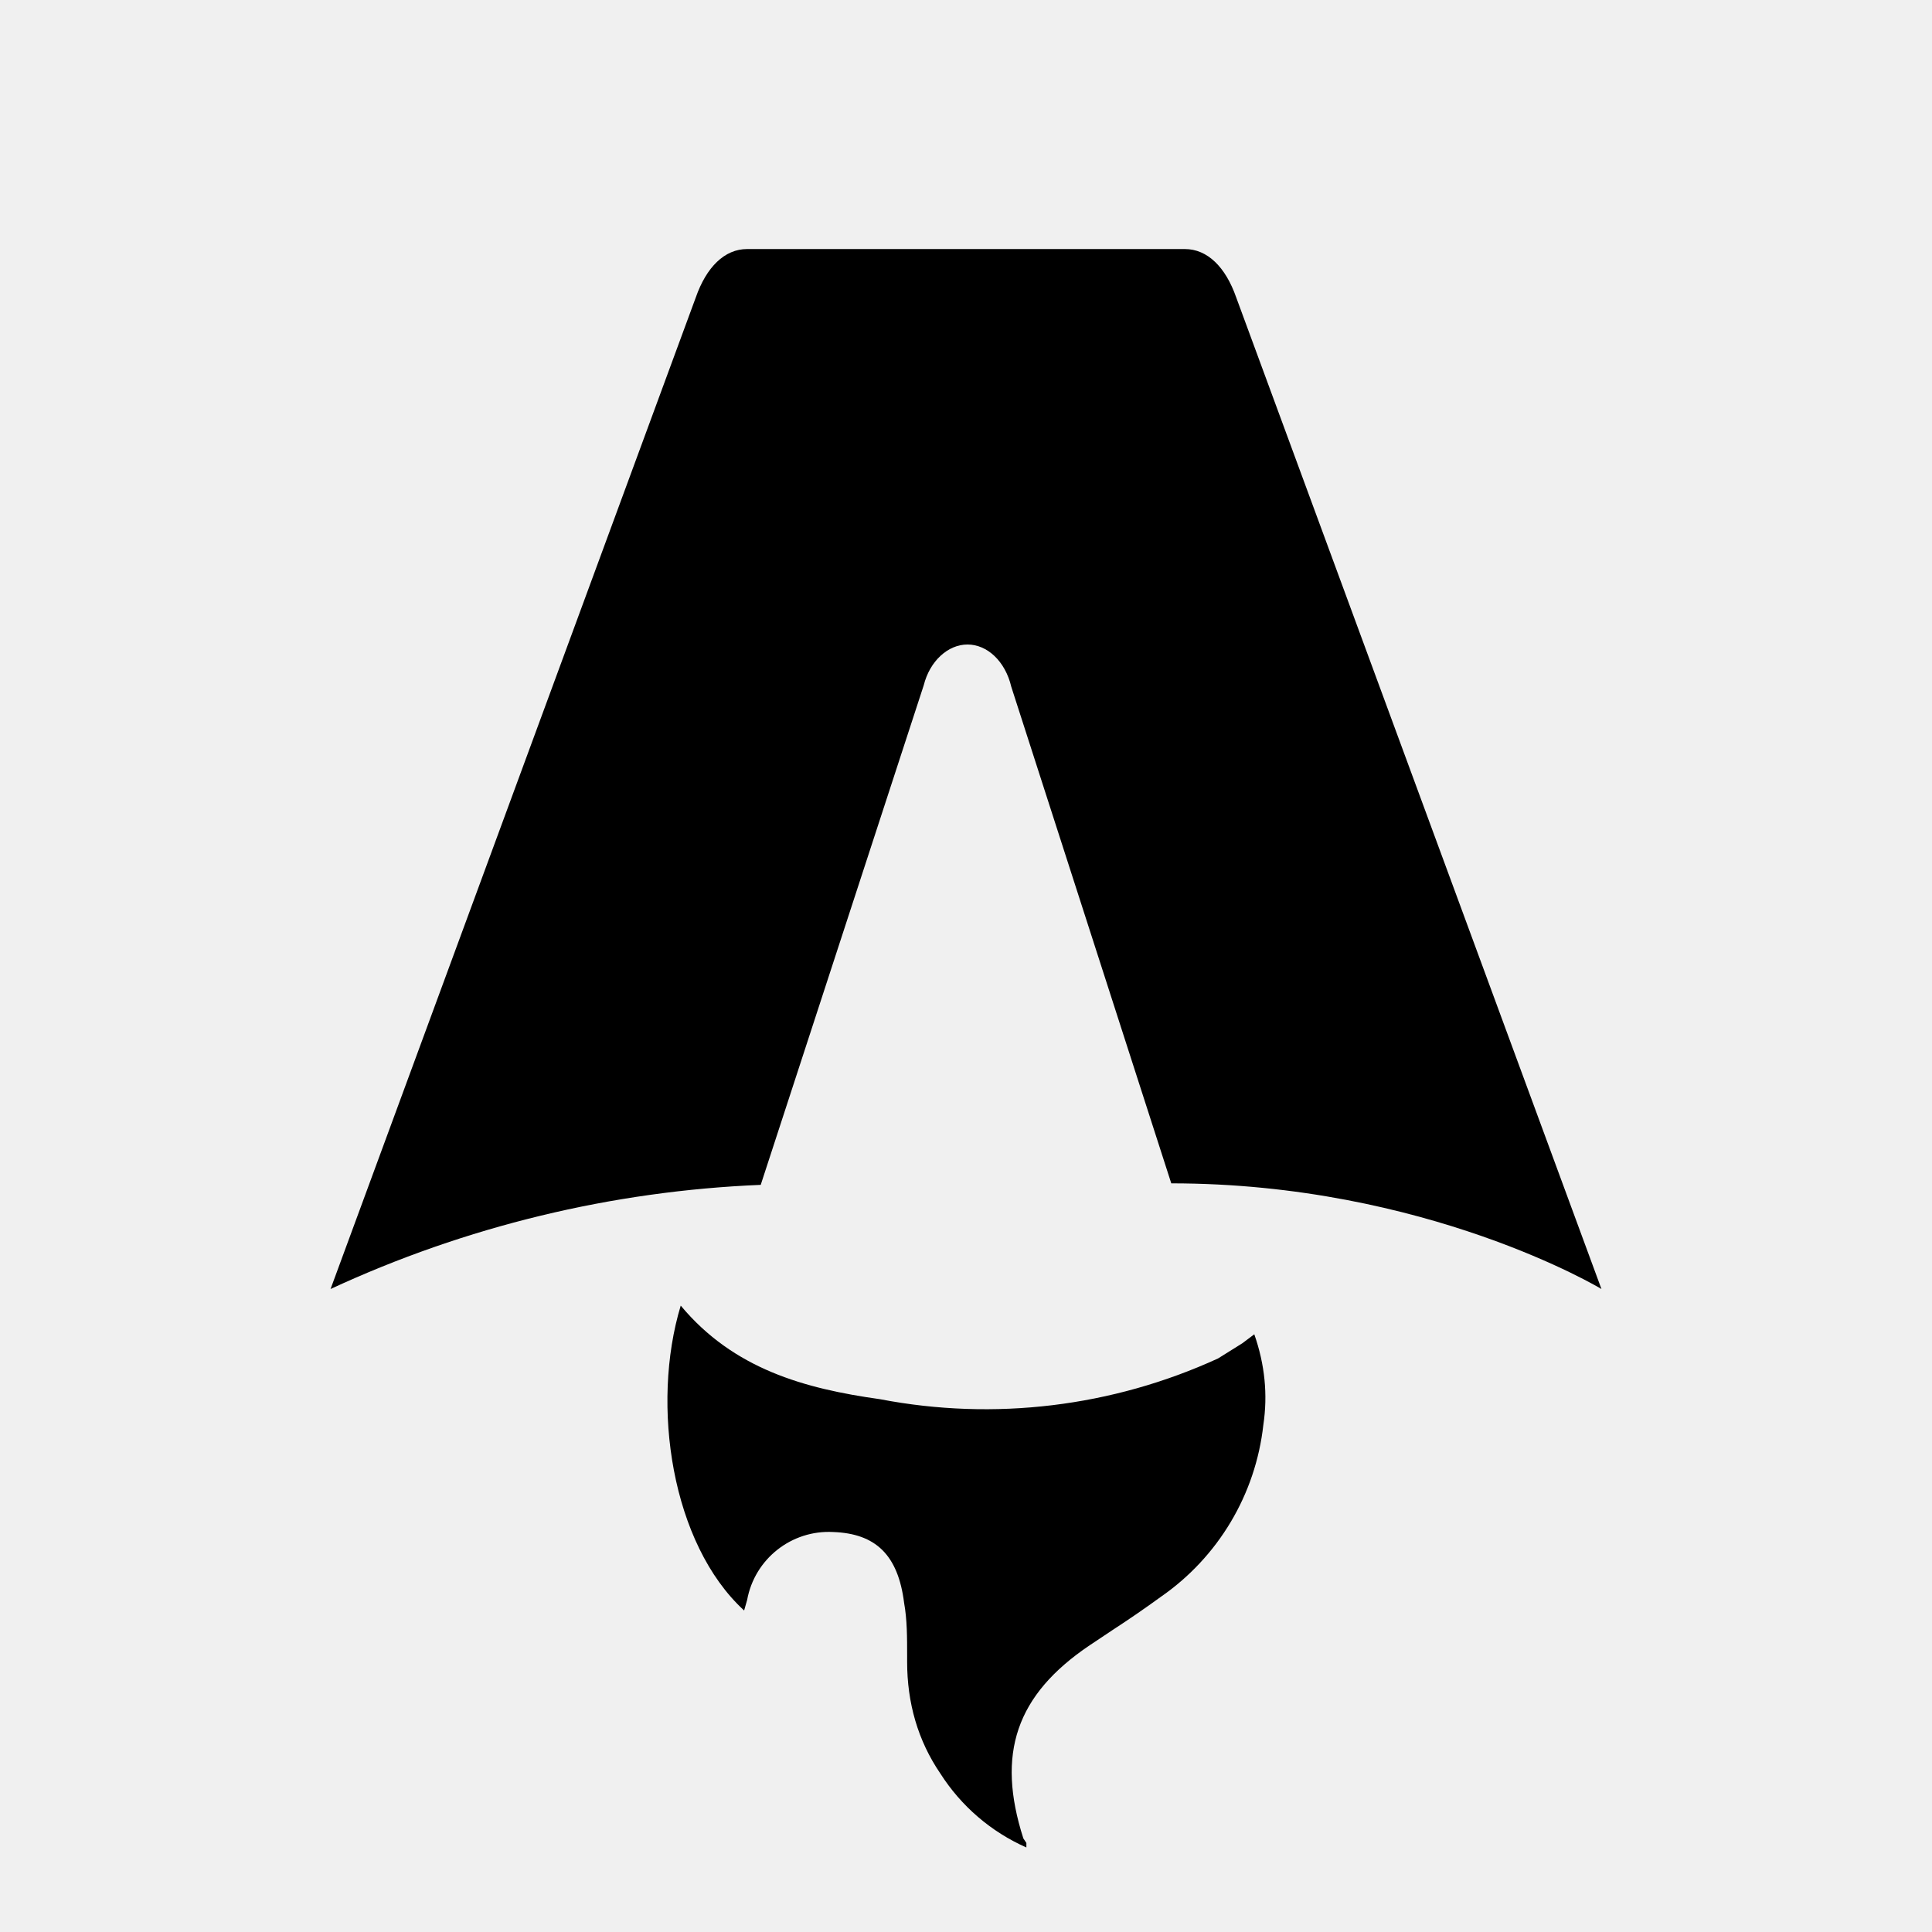
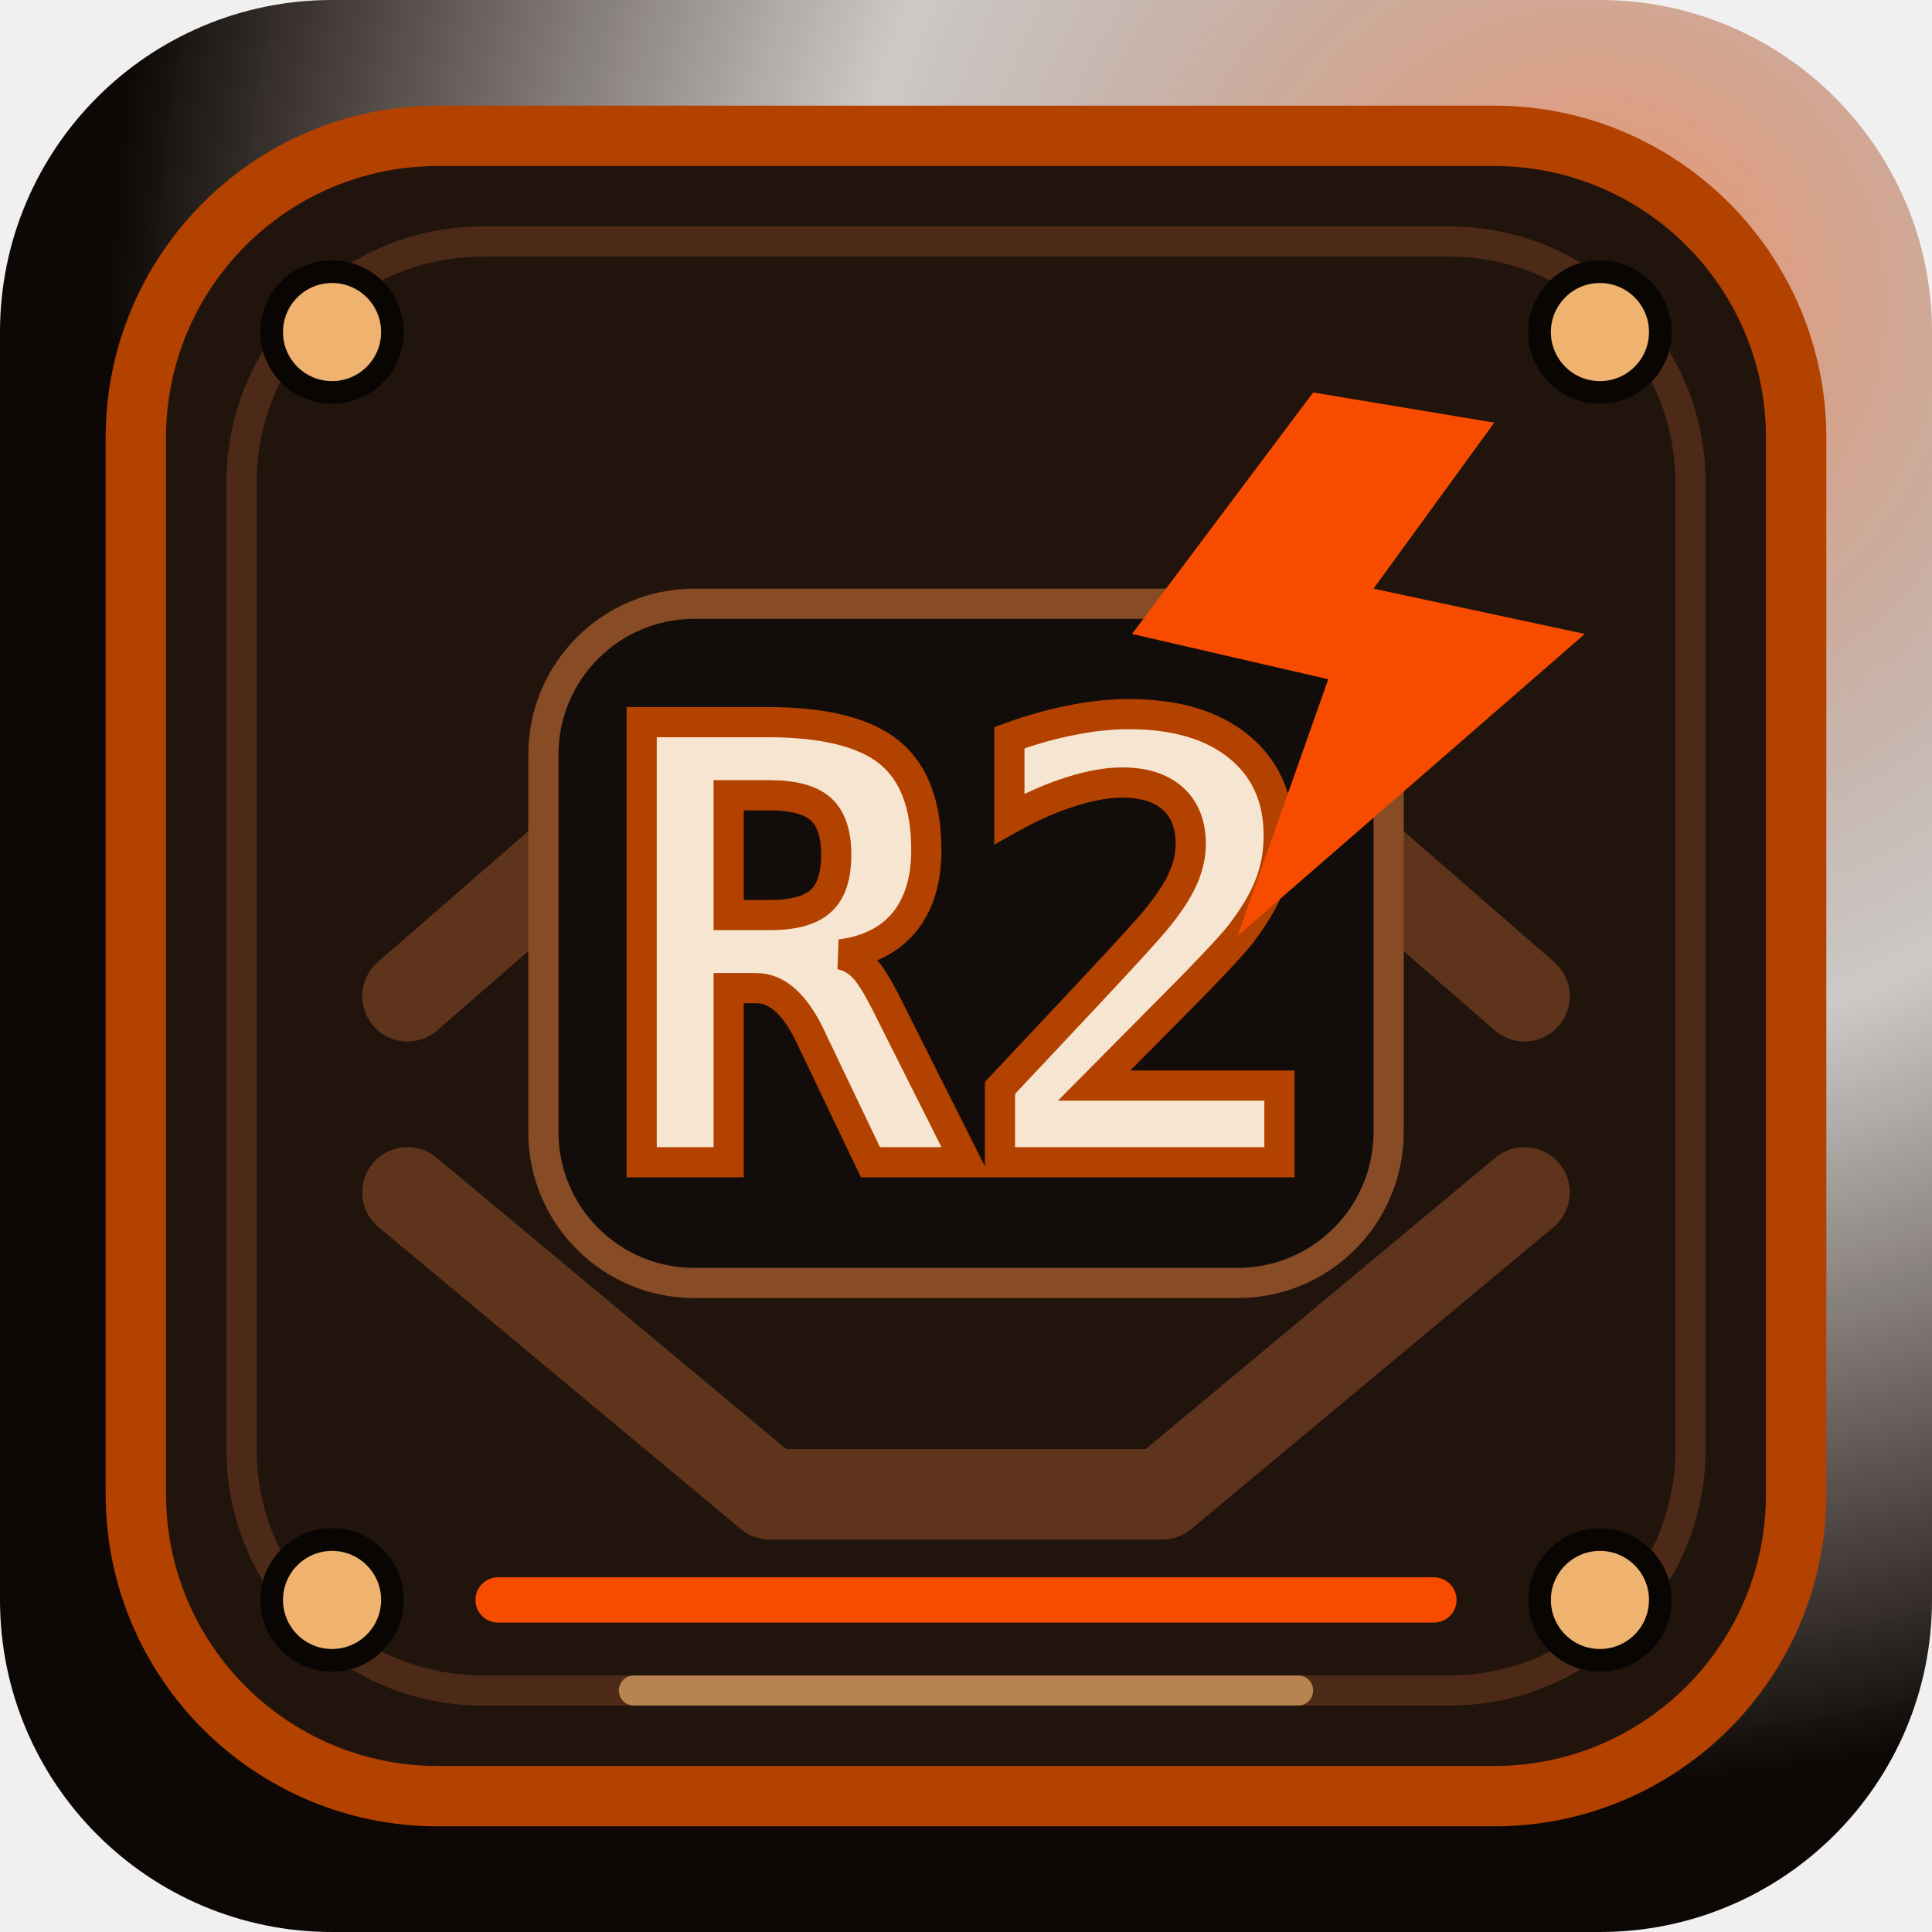
- <svg xmlns="http://www.w3.org/2000/svg" fill="none" viewBox="0 0 128 128">
-   <path d="M50.4 78.5a75.1 75.1 0 0 0-28.5 6.9l24.2-65.7c.7-2 1.9-3.2 3.4-3.2h29c1.5 0 2.7 1.2 3.4 3.2l24.2 65.7s-11.6-7-28.5-7L67 45.5c-.4-1.7-1.6-2.8-2.9-2.8-1.3 0-2.5 1.1-2.9 2.7L50.4 78.5Zm-1.1 28.2Zm-4.2-20.2c-2 6.6-.6 15.8 4.2 20.2a17.5 17.5 0 0 1 .2-.7 5.5 5.5 0 0 1 5.7-4.5c2.8.1 4.3 1.5 4.7 4.7.2 1.1.2 2.3.2 3.5v.4c0 2.7.7 5.2 2.2 7.4a13 13 0 0 0 5.7 4.9v-.3l-.2-.3c-1.8-5.6-.5-9.5 4.4-12.8l1.5-1a73 73 0 0 0 3.2-2.2 16 16 0 0 0 6.8-11.4c.3-2 .1-4-.6-6l-.8.6-1.6 1a37 37 0 0 1-22.4 2.7c-5-.7-9.7-2-13.2-6.2Z" />
-   <style>
-         path { fill: #000; }
-         @media (prefers-color-scheme: dark) {
-             path { fill: #FFF; }
-         }
-     </style>
+ <svg xmlns="http://www.w3.org/2000/svg" viewBox="0 0 128 128" role="img" aria-label="Rinha2 Rust favicon">
+   <defs>
+     <radialGradient id="glow" cx="82%" cy="16%" r="76%">
+       <stop offset="0" stop-color="#f74c00" stop-opacity=".55" />
+       <stop offset=".5" stop-color="#2a170d" stop-opacity=".18" />
+       <stop offset="1" stop-color="#0d0805" />
+     </radialGradient>
+     <linearGradient id="panel" x1="18" y1="8" x2="110" y2="120">
+       <stop stop-color="#21140d" />
+       <stop offset="1" stop-color="#120d0a" />
+     </linearGradient>
+   </defs>
+   <rect width="128" height="128" rx="22" fill="url(#glow)" />
+   <rect x="9" y="9" width="110" height="110" rx="20" fill="url(#panel)" stroke="#b34100" stroke-width="4" />
+   <rect x="16" y="16" width="96" height="96" rx="16" fill="none" stroke="#4d2a17" stroke-width="2" />
+   <path d="M27 66 50 46h28l23 20M27 79l24 20h26l24-20" fill="none" stroke="#5e341c" stroke-width="6" stroke-linecap="round" stroke-linejoin="round" />
+   <rect x="36" y="40" width="56" height="45" rx="10" fill="#120d0a" stroke="#874b25" stroke-width="2" />
+   <text x="64" y="77" text-anchor="middle" font-family="JetBrains Mono, DejaVu Sans Mono, monospace" font-size="40" font-weight="800" fill="#f6e6d1" stroke="#b34100" stroke-width="2">R2</text>
+   <path d="M87 26 99 28 91 39 105 42 82 62 88 45 75 42z" fill="#f74c00" />
+   <path d="M33 106h62" stroke="#f74c00" stroke-width="3" stroke-linecap="round" />
+   <path d="M42 112h44" stroke="#efb26f" stroke-width="2" stroke-linecap="round" opacity=".65" />
+   <g fill="#efb26f" stroke="#090503" stroke-width="1.5">
+     <circle cx="22" cy="22" r="4" />
+     <circle cx="106" cy="22" r="4" />
+     <circle cx="22" cy="106" r="4" />
+     <circle cx="106" cy="106" r="4" />
+   </g>
</svg>
